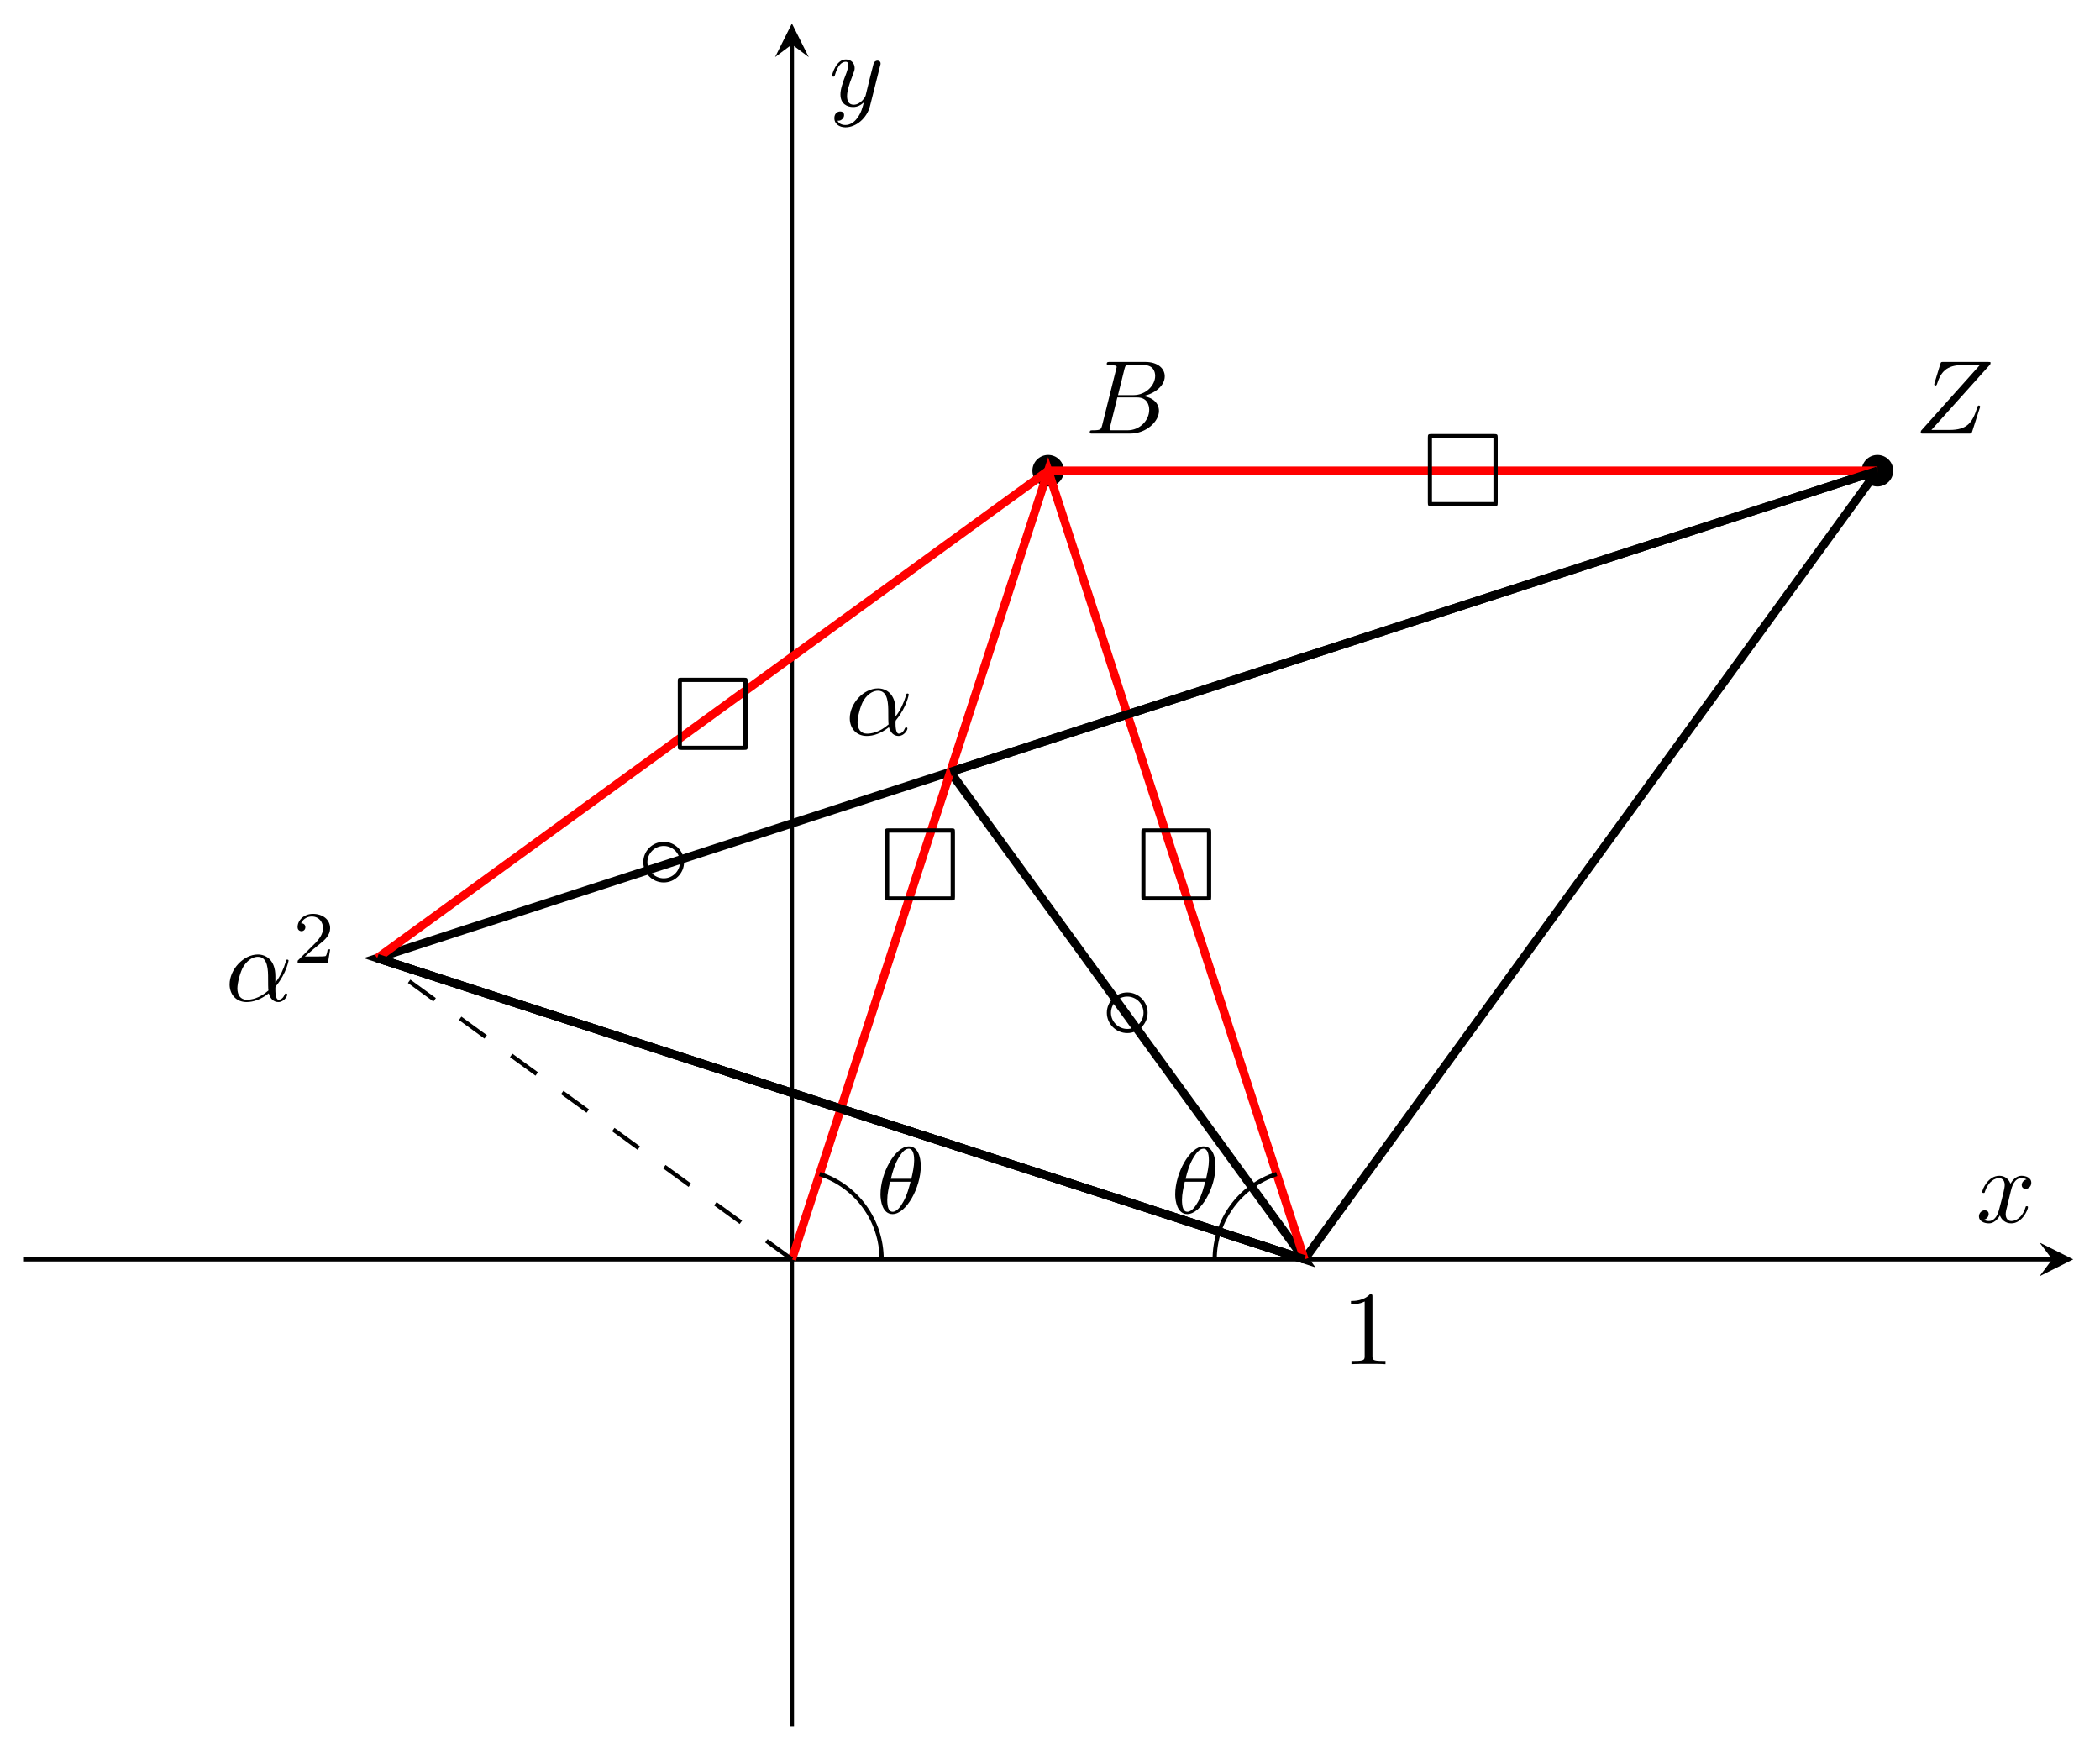
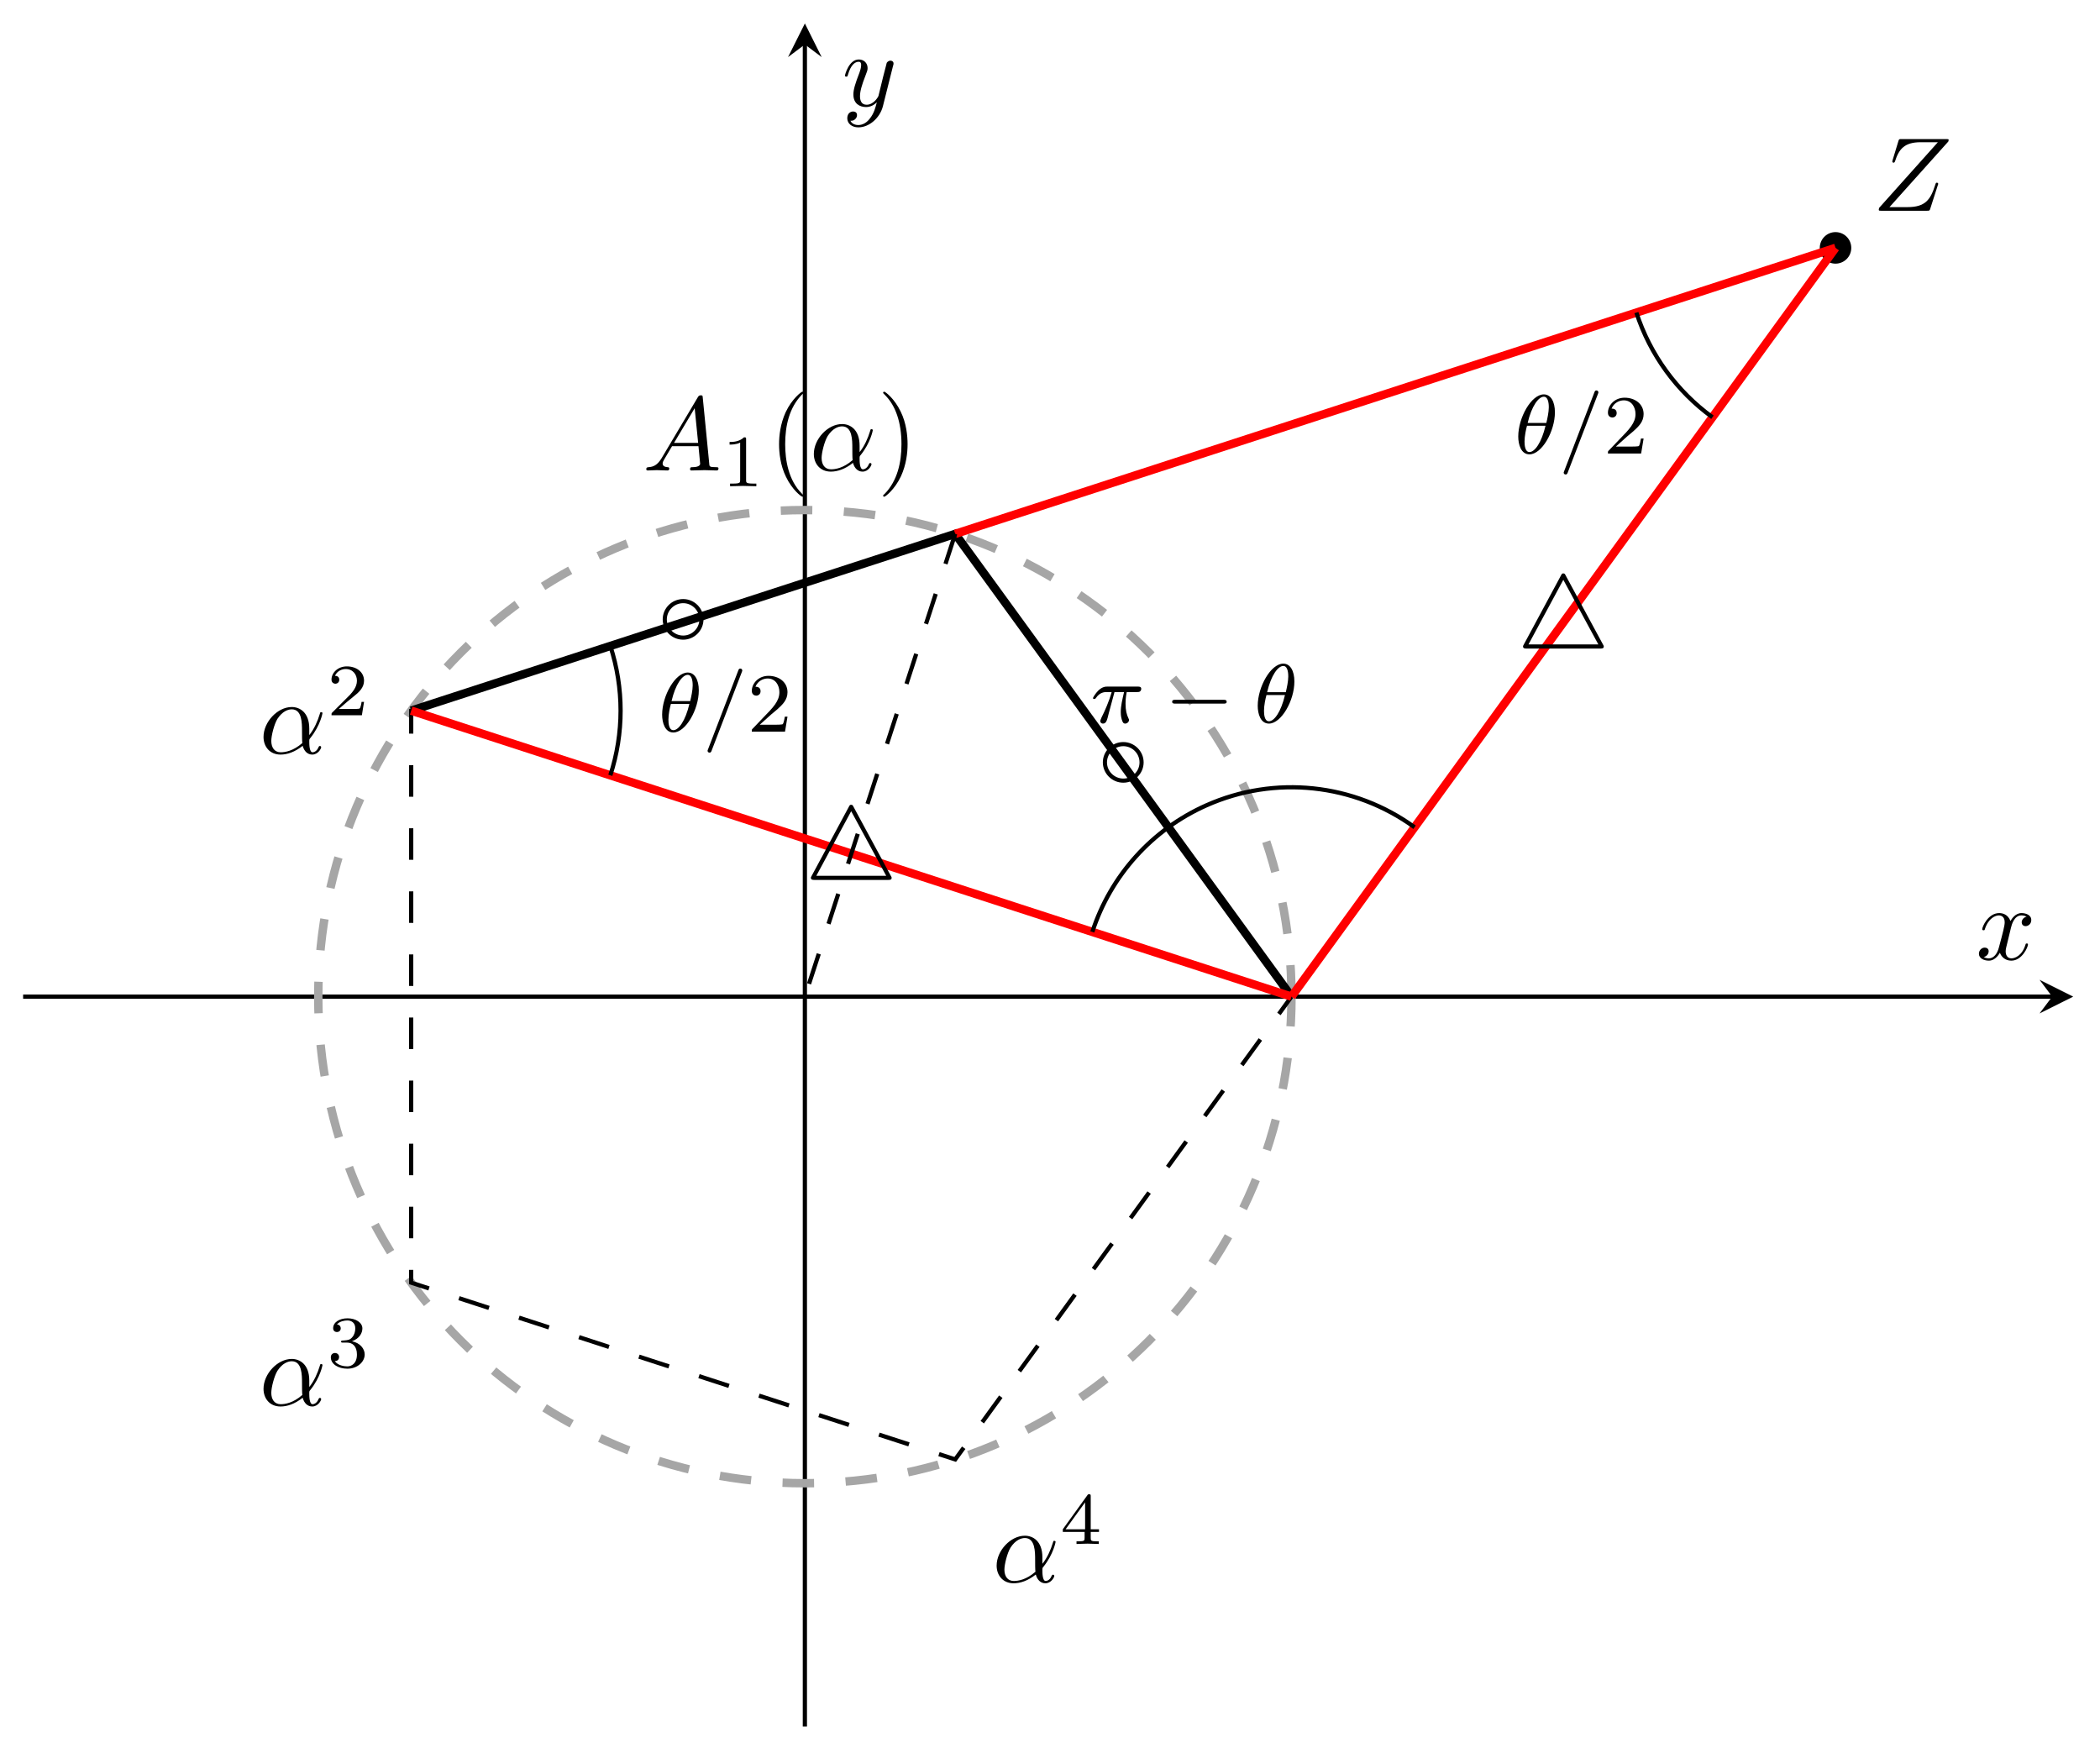
- <svg xmlns="http://www.w3.org/2000/svg" xmlns:xlink="http://www.w3.org/1999/xlink" width="198.65pt" height="165.772pt" viewBox="0 0 198.65 165.772">
+ <svg xmlns="http://www.w3.org/2000/svg" xmlns:xlink="http://www.w3.org/1999/xlink" width="198.649pt" height="165.774pt" viewBox="0 0 198.649 165.774">
  <defs>
    <g>
      <g id="glyph-0-0">
-         <path d="M 2.922 -6.359 C 2.922 -6.594 2.922 -6.625 2.688 -6.625 C 2.078 -5.984 1.203 -5.984 0.891 -5.984 L 0.891 -5.672 C 1.078 -5.672 1.672 -5.672 2.188 -5.938 L 2.188 -0.781 C 2.188 -0.422 2.156 -0.312 1.266 -0.312 L 0.938 -0.312 L 0.938 0 C 1.297 -0.031 2.156 -0.031 2.547 -0.031 C 2.953 -0.031 3.812 -0.031 4.156 0 L 4.156 -0.312 L 3.844 -0.312 C 2.953 -0.312 2.922 -0.422 2.922 -0.781 Z M 2.922 -6.359 " />
+         <path d="M 1.781 -1.141 C 1.375 -0.484 1 -0.344 0.562 -0.312 C 0.438 -0.297 0.344 -0.297 0.344 -0.109 C 0.344 -0.047 0.391 0 0.484 0 C 0.75 0 1.047 -0.031 1.328 -0.031 C 1.656 -0.031 2 0 2.328 0 C 2.391 0 2.516 0 2.516 -0.188 C 2.516 -0.297 2.422 -0.312 2.359 -0.312 C 2.125 -0.328 1.891 -0.406 1.891 -0.656 C 1.891 -0.781 1.953 -0.891 2.031 -1.031 L 2.781 -2.297 L 5.281 -2.297 C 5.297 -2.094 5.438 -0.734 5.438 -0.641 C 5.438 -0.344 4.922 -0.312 4.719 -0.312 C 4.578 -0.312 4.484 -0.312 4.484 -0.109 C 4.484 0 4.594 0 4.625 0 C 5.031 0 5.453 -0.031 5.859 -0.031 C 6.109 -0.031 6.734 0 6.984 0 C 7.047 0 7.172 0 7.172 -0.203 C 7.172 -0.312 7.062 -0.312 6.938 -0.312 C 6.312 -0.312 6.312 -0.375 6.297 -0.672 L 5.688 -6.875 C 5.672 -7.078 5.672 -7.109 5.5 -7.109 C 5.344 -7.109 5.297 -7.047 5.234 -6.953 Z M 2.969 -2.609 L 4.922 -5.891 L 5.25 -2.609 Z M 2.969 -2.609 " />
+       </g>
+       <g id="glyph-0-1">
+         <path d="M 4.734 -2.344 C 4.734 -3.906 3.812 -4.391 3.078 -4.391 C 1.719 -4.391 0.406 -2.969 0.406 -1.562 C 0.406 -0.641 1 0.109 2.016 0.109 C 2.641 0.109 3.359 -0.125 4.109 -0.719 C 4.25 -0.203 4.578 0.109 5.016 0.109 C 5.547 0.109 5.859 -0.438 5.859 -0.594 C 5.859 -0.672 5.797 -0.703 5.734 -0.703 C 5.672 -0.703 5.641 -0.672 5.609 -0.594 C 5.422 -0.109 5.062 -0.109 5.047 -0.109 C 4.734 -0.109 4.734 -0.891 4.734 -1.125 C 4.734 -1.328 4.734 -1.344 4.844 -1.469 C 5.781 -2.641 5.984 -3.797 5.984 -3.812 C 5.984 -3.828 5.969 -3.906 5.859 -3.906 C 5.766 -3.906 5.766 -3.875 5.719 -3.703 C 5.531 -3.078 5.203 -2.312 4.734 -1.734 Z M 4.078 -0.984 C 3.203 -0.219 2.438 -0.109 2.031 -0.109 C 1.438 -0.109 1.141 -0.562 1.141 -1.188 C 1.141 -1.672 1.406 -2.75 1.719 -3.266 C 2.188 -3.984 2.719 -4.172 3.078 -4.172 C 4.047 -4.172 4.047 -2.875 4.047 -2.094 C 4.047 -1.734 4.047 -1.156 4.078 -0.984 Z M 4.078 -0.984 " />
+       </g>
+       <g id="glyph-0-2">
+         <path d="M 7.156 -6.547 C 7.172 -6.594 7.188 -6.641 7.188 -6.703 C 7.188 -6.781 7.141 -6.781 6.938 -6.781 L 2.75 -6.781 C 2.5 -6.781 2.5 -6.781 2.438 -6.594 L 1.891 -4.797 C 1.875 -4.75 1.859 -4.688 1.859 -4.656 C 1.859 -4.656 1.859 -4.547 1.984 -4.547 C 2.062 -4.547 2.094 -4.625 2.109 -4.656 C 2.484 -5.828 3 -6.484 4.547 -6.484 L 6.172 -6.484 L 0.609 -0.266 C 0.609 -0.266 0.578 -0.125 0.578 -0.094 C 0.578 0 0.641 0 0.828 0 L 5.141 0 C 5.391 0 5.391 -0.016 5.453 -0.203 L 6.156 -2.391 C 6.172 -2.438 6.203 -2.5 6.203 -2.547 C 6.203 -2.594 6.156 -2.656 6.078 -2.656 C 5.984 -2.656 5.969 -2.609 5.906 -2.406 C 5.469 -1.047 4.984 -0.344 3.297 -0.344 L 1.594 -0.344 Z M 7.156 -6.547 " />
+       </g>
+       <g id="glyph-0-3">
+         <path d="M 3.312 -3 C 3.375 -3.266 3.609 -4.172 4.297 -4.172 C 4.359 -4.172 4.594 -4.172 4.797 -4.047 C 4.516 -4 4.328 -3.75 4.328 -3.516 C 4.328 -3.344 4.438 -3.156 4.703 -3.156 C 4.922 -3.156 5.234 -3.344 5.234 -3.734 C 5.234 -4.25 4.656 -4.391 4.312 -4.391 C 3.734 -4.391 3.391 -3.859 3.266 -3.641 C 3.016 -4.297 2.484 -4.391 2.203 -4.391 C 1.156 -4.391 0.594 -3.109 0.594 -2.859 C 0.594 -2.766 0.703 -2.766 0.719 -2.766 C 0.797 -2.766 0.828 -2.781 0.844 -2.875 C 1.188 -3.922 1.844 -4.172 2.172 -4.172 C 2.359 -4.172 2.719 -4.078 2.719 -3.516 C 2.719 -3.203 2.547 -2.531 2.172 -1.141 C 2.016 -0.531 1.672 -0.109 1.234 -0.109 C 1.172 -0.109 0.938 -0.109 0.734 -0.234 C 0.984 -0.281 1.203 -0.5 1.203 -0.781 C 1.203 -1.047 0.984 -1.125 0.828 -1.125 C 0.531 -1.125 0.281 -0.859 0.281 -0.547 C 0.281 -0.094 0.781 0.109 1.219 0.109 C 1.875 0.109 2.234 -0.594 2.266 -0.641 C 2.391 -0.281 2.75 0.109 3.344 0.109 C 4.359 0.109 4.922 -1.172 4.922 -1.422 C 4.922 -1.516 4.844 -1.516 4.812 -1.516 C 4.719 -1.516 4.703 -1.484 4.688 -1.406 C 4.359 -0.344 3.672 -0.109 3.359 -0.109 C 2.969 -0.109 2.812 -0.422 2.812 -0.766 C 2.812 -0.984 2.875 -1.203 2.984 -1.641 Z M 3.312 -3 " />
+       </g>
+       <g id="glyph-0-4">
+         <path d="M 4.828 -3.781 C 4.875 -3.922 4.875 -3.938 4.875 -4.016 C 4.875 -4.188 4.734 -4.281 4.578 -4.281 C 4.484 -4.281 4.328 -4.219 4.234 -4.078 C 4.219 -4.031 4.141 -3.719 4.094 -3.531 C 4.031 -3.281 3.953 -3.016 3.891 -2.75 L 3.453 -0.953 C 3.406 -0.812 2.984 -0.109 2.328 -0.109 C 1.812 -0.109 1.703 -0.547 1.703 -0.922 C 1.703 -1.375 1.875 -1.984 2.219 -2.859 C 2.375 -3.266 2.422 -3.375 2.422 -3.578 C 2.422 -4.031 2.094 -4.391 1.594 -4.391 C 0.656 -4.391 0.281 -2.953 0.281 -2.859 C 0.281 -2.766 0.391 -2.766 0.406 -2.766 C 0.5 -2.766 0.516 -2.781 0.562 -2.938 C 0.828 -3.875 1.234 -4.172 1.562 -4.172 C 1.656 -4.172 1.812 -4.172 1.812 -3.859 C 1.812 -3.609 1.719 -3.344 1.656 -3.156 C 1.25 -2.109 1.078 -1.547 1.078 -1.078 C 1.078 -0.188 1.703 0.109 2.281 0.109 C 2.672 0.109 3.016 -0.062 3.297 -0.344 C 3.156 0.172 3.047 0.672 2.641 1.188 C 2.391 1.531 2 1.812 1.547 1.812 C 1.406 1.812 0.969 1.781 0.797 1.406 C 0.953 1.406 1.078 1.406 1.219 1.281 C 1.328 1.188 1.422 1.062 1.422 0.875 C 1.422 0.562 1.156 0.531 1.047 0.531 C 0.828 0.531 0.5 0.688 0.5 1.172 C 0.5 1.672 0.938 2.031 1.547 2.031 C 2.578 2.031 3.594 1.141 3.875 0.016 Z M 4.828 -3.781 " />
      </g>
      <g id="glyph-1-0">
-         <path d="M 4.734 -2.344 C 4.734 -3.906 3.812 -4.391 3.078 -4.391 C 1.719 -4.391 0.406 -2.969 0.406 -1.562 C 0.406 -0.641 1 0.109 2.016 0.109 C 2.641 0.109 3.359 -0.125 4.109 -0.719 C 4.25 -0.203 4.578 0.109 5.016 0.109 C 5.547 0.109 5.859 -0.438 5.859 -0.594 C 5.859 -0.672 5.797 -0.703 5.734 -0.703 C 5.672 -0.703 5.641 -0.672 5.609 -0.594 C 5.422 -0.109 5.062 -0.109 5.047 -0.109 C 4.734 -0.109 4.734 -0.891 4.734 -1.125 C 4.734 -1.328 4.734 -1.344 4.844 -1.469 C 5.781 -2.641 5.984 -3.797 5.984 -3.812 C 5.984 -3.828 5.969 -3.906 5.859 -3.906 C 5.766 -3.906 5.766 -3.875 5.719 -3.703 C 5.531 -3.078 5.203 -2.312 4.734 -1.734 Z M 4.078 -0.984 C 3.203 -0.219 2.438 -0.109 2.031 -0.109 C 1.438 -0.109 1.141 -0.562 1.141 -1.188 C 1.141 -1.672 1.406 -2.75 1.719 -3.266 C 2.188 -3.984 2.719 -4.172 3.078 -4.172 C 4.047 -4.172 4.047 -2.875 4.047 -2.094 C 4.047 -1.734 4.047 -1.156 4.078 -0.984 Z M 4.078 -0.984 " />
+         <path d="M 2.328 -4.438 C 2.328 -4.625 2.328 -4.625 2.125 -4.625 C 1.672 -4.188 1.047 -4.188 0.766 -4.188 L 0.766 -3.938 C 0.922 -3.938 1.391 -3.938 1.766 -4.125 L 1.766 -0.578 C 1.766 -0.344 1.766 -0.25 1.078 -0.25 L 0.812 -0.25 L 0.812 0 C 0.938 0 1.797 -0.031 2.047 -0.031 C 2.266 -0.031 3.141 0 3.297 0 L 3.297 -0.25 L 3.031 -0.25 C 2.328 -0.25 2.328 -0.344 2.328 -0.578 Z M 2.328 -4.438 " />
      </g>
      <g id="glyph-1-1">
-         <path d="M 7.156 -6.547 C 7.172 -6.594 7.188 -6.641 7.188 -6.703 C 7.188 -6.781 7.141 -6.781 6.938 -6.781 L 2.75 -6.781 C 2.5 -6.781 2.5 -6.781 2.438 -6.594 L 1.891 -4.797 C 1.875 -4.75 1.859 -4.688 1.859 -4.656 C 1.859 -4.656 1.859 -4.547 1.984 -4.547 C 2.062 -4.547 2.094 -4.625 2.109 -4.656 C 2.484 -5.828 3 -6.484 4.547 -6.484 L 6.172 -6.484 L 0.609 -0.266 C 0.609 -0.266 0.578 -0.125 0.578 -0.094 C 0.578 0 0.641 0 0.828 0 L 5.141 0 C 5.391 0 5.391 -0.016 5.453 -0.203 L 6.156 -2.391 C 6.172 -2.438 6.203 -2.5 6.203 -2.547 C 6.203 -2.594 6.156 -2.656 6.078 -2.656 C 5.984 -2.656 5.969 -2.609 5.906 -2.406 C 5.469 -1.047 4.984 -0.344 3.297 -0.344 L 1.594 -0.344 Z M 7.156 -6.547 " />
+         <path d="M 3.516 -1.266 L 3.281 -1.266 C 3.266 -1.109 3.188 -0.703 3.094 -0.641 C 3.047 -0.594 2.516 -0.594 2.406 -0.594 L 1.125 -0.594 C 1.859 -1.234 2.109 -1.438 2.516 -1.766 C 3.031 -2.172 3.516 -2.609 3.516 -3.266 C 3.516 -4.109 2.781 -4.625 1.891 -4.625 C 1.031 -4.625 0.438 -4.016 0.438 -3.375 C 0.438 -3.031 0.734 -2.984 0.812 -2.984 C 0.969 -2.984 1.172 -3.109 1.172 -3.359 C 1.172 -3.484 1.125 -3.734 0.766 -3.734 C 0.984 -4.219 1.453 -4.375 1.781 -4.375 C 2.484 -4.375 2.844 -3.828 2.844 -3.266 C 2.844 -2.656 2.406 -2.188 2.188 -1.938 L 0.516 -0.266 C 0.438 -0.203 0.438 -0.188 0.438 0 L 3.312 0 Z M 3.516 -1.266 " />
      </g>
      <g id="glyph-1-2">
-         <path d="M 1.594 -0.781 C 1.484 -0.391 1.469 -0.312 0.688 -0.312 C 0.516 -0.312 0.422 -0.312 0.422 -0.109 C 0.422 0 0.5 0 0.688 0 L 4.234 0 C 5.797 0 6.969 -1.172 6.969 -2.141 C 6.969 -2.859 6.406 -3.438 5.438 -3.547 C 6.469 -3.734 7.516 -4.469 7.516 -5.422 C 7.516 -6.156 6.859 -6.781 5.672 -6.781 L 2.328 -6.781 C 2.141 -6.781 2.031 -6.781 2.031 -6.594 C 2.031 -6.484 2.125 -6.484 2.312 -6.484 C 2.328 -6.484 2.531 -6.484 2.688 -6.453 C 2.875 -6.438 2.969 -6.422 2.969 -6.297 C 2.969 -6.266 2.953 -6.234 2.922 -6.109 Z M 3.094 -3.641 L 3.703 -6.109 C 3.797 -6.453 3.812 -6.484 4.25 -6.484 L 5.531 -6.484 C 6.406 -6.484 6.609 -5.891 6.609 -5.453 C 6.609 -4.578 5.75 -3.641 4.547 -3.641 Z M 2.641 -0.312 C 2.5 -0.312 2.484 -0.312 2.422 -0.312 C 2.328 -0.328 2.297 -0.344 2.297 -0.422 C 2.297 -0.453 2.297 -0.469 2.344 -0.641 L 3.031 -3.422 L 4.906 -3.422 C 5.859 -3.422 6.047 -2.688 6.047 -2.25 C 6.047 -1.266 5.172 -0.312 4 -0.312 Z M 2.641 -0.312 " />
+         <path d="M 1.906 -2.328 C 2.453 -2.328 2.844 -1.953 2.844 -1.203 C 2.844 -0.344 2.328 -0.078 1.938 -0.078 C 1.656 -0.078 1.031 -0.156 0.75 -0.578 C 1.078 -0.578 1.156 -0.812 1.156 -0.969 C 1.156 -1.188 0.984 -1.344 0.766 -1.344 C 0.578 -1.344 0.375 -1.219 0.375 -0.938 C 0.375 -0.281 1.094 0.141 1.938 0.141 C 2.906 0.141 3.578 -0.516 3.578 -1.203 C 3.578 -1.75 3.141 -2.297 2.375 -2.453 C 3.094 -2.719 3.359 -3.234 3.359 -3.672 C 3.359 -4.219 2.734 -4.625 1.953 -4.625 C 1.188 -4.625 0.594 -4.25 0.594 -3.688 C 0.594 -3.453 0.75 -3.328 0.953 -3.328 C 1.172 -3.328 1.312 -3.484 1.312 -3.672 C 1.312 -3.875 1.172 -4.031 0.953 -4.047 C 1.203 -4.344 1.672 -4.422 1.938 -4.422 C 2.25 -4.422 2.688 -4.266 2.688 -3.672 C 2.688 -3.375 2.594 -3.047 2.406 -2.844 C 2.188 -2.578 1.984 -2.562 1.641 -2.531 C 1.469 -2.516 1.453 -2.516 1.422 -2.516 C 1.406 -2.516 1.344 -2.5 1.344 -2.422 C 1.344 -2.328 1.406 -2.328 1.531 -2.328 Z M 1.906 -2.328 " />
      </g>
      <g id="glyph-1-3">
-         <path d="M 3.312 -3 C 3.375 -3.266 3.609 -4.172 4.297 -4.172 C 4.359 -4.172 4.594 -4.172 4.797 -4.047 C 4.516 -4 4.328 -3.75 4.328 -3.516 C 4.328 -3.344 4.438 -3.156 4.703 -3.156 C 4.922 -3.156 5.234 -3.344 5.234 -3.734 C 5.234 -4.25 4.656 -4.391 4.312 -4.391 C 3.734 -4.391 3.391 -3.859 3.266 -3.641 C 3.016 -4.297 2.484 -4.391 2.203 -4.391 C 1.156 -4.391 0.594 -3.109 0.594 -2.859 C 0.594 -2.766 0.703 -2.766 0.719 -2.766 C 0.797 -2.766 0.828 -2.781 0.844 -2.875 C 1.188 -3.922 1.844 -4.172 2.172 -4.172 C 2.359 -4.172 2.719 -4.078 2.719 -3.516 C 2.719 -3.203 2.547 -2.531 2.172 -1.141 C 2.016 -0.531 1.672 -0.109 1.234 -0.109 C 1.172 -0.109 0.938 -0.109 0.734 -0.234 C 0.984 -0.281 1.203 -0.5 1.203 -0.781 C 1.203 -1.047 0.984 -1.125 0.828 -1.125 C 0.531 -1.125 0.281 -0.859 0.281 -0.547 C 0.281 -0.094 0.781 0.109 1.219 0.109 C 1.875 0.109 2.234 -0.594 2.266 -0.641 C 2.391 -0.281 2.75 0.109 3.344 0.109 C 4.359 0.109 4.922 -1.172 4.922 -1.422 C 4.922 -1.516 4.844 -1.516 4.812 -1.516 C 4.719 -1.516 4.703 -1.484 4.688 -1.406 C 4.359 -0.344 3.672 -0.109 3.359 -0.109 C 2.969 -0.109 2.812 -0.422 2.812 -0.766 C 2.812 -0.984 2.875 -1.203 2.984 -1.641 Z M 3.312 -3 " />
-       </g>
-       <g id="glyph-1-4">
-         <path d="M 4.828 -3.781 C 4.875 -3.922 4.875 -3.938 4.875 -4.016 C 4.875 -4.188 4.734 -4.281 4.578 -4.281 C 4.484 -4.281 4.328 -4.219 4.234 -4.078 C 4.219 -4.031 4.141 -3.719 4.094 -3.531 C 4.031 -3.281 3.953 -3.016 3.891 -2.75 L 3.453 -0.953 C 3.406 -0.812 2.984 -0.109 2.328 -0.109 C 1.812 -0.109 1.703 -0.547 1.703 -0.922 C 1.703 -1.375 1.875 -1.984 2.219 -2.859 C 2.375 -3.266 2.422 -3.375 2.422 -3.578 C 2.422 -4.031 2.094 -4.391 1.594 -4.391 C 0.656 -4.391 0.281 -2.953 0.281 -2.859 C 0.281 -2.766 0.391 -2.766 0.406 -2.766 C 0.5 -2.766 0.516 -2.781 0.562 -2.938 C 0.828 -3.875 1.234 -4.172 1.562 -4.172 C 1.656 -4.172 1.812 -4.172 1.812 -3.859 C 1.812 -3.609 1.719 -3.344 1.656 -3.156 C 1.25 -2.109 1.078 -1.547 1.078 -1.078 C 1.078 -0.188 1.703 0.109 2.281 0.109 C 2.672 0.109 3.016 -0.062 3.297 -0.344 C 3.156 0.172 3.047 0.672 2.641 1.188 C 2.391 1.531 2 1.812 1.547 1.812 C 1.406 1.812 0.969 1.781 0.797 1.406 C 0.953 1.406 1.078 1.406 1.219 1.281 C 1.328 1.188 1.422 1.062 1.422 0.875 C 1.422 0.562 1.156 0.531 1.047 0.531 C 0.828 0.531 0.5 0.688 0.5 1.172 C 0.5 1.672 0.938 2.031 1.547 2.031 C 2.578 2.031 3.594 1.141 3.875 0.016 Z M 4.828 -3.781 " />
+         <path d="M 3.688 -1.141 L 3.688 -1.391 L 2.906 -1.391 L 2.906 -4.5 C 2.906 -4.641 2.906 -4.703 2.766 -4.703 C 2.672 -4.703 2.641 -4.703 2.578 -4.594 L 0.266 -1.391 L 0.266 -1.141 L 2.328 -1.141 L 2.328 -0.578 C 2.328 -0.328 2.328 -0.25 1.75 -0.25 L 1.562 -0.25 L 1.562 0 C 1.922 -0.016 2.359 -0.031 2.609 -0.031 C 2.875 -0.031 3.312 -0.016 3.672 0 L 3.672 -0.25 L 3.484 -0.25 C 2.906 -0.25 2.906 -0.328 2.906 -0.578 L 2.906 -1.141 Z M 2.375 -3.938 L 2.375 -1.391 L 0.531 -1.391 Z M 2.375 -3.938 " />
      </g>
      <g id="glyph-2-0">
-         <path d="M 3.516 -1.266 L 3.281 -1.266 C 3.266 -1.109 3.188 -0.703 3.094 -0.641 C 3.047 -0.594 2.516 -0.594 2.406 -0.594 L 1.125 -0.594 C 1.859 -1.234 2.109 -1.438 2.516 -1.766 C 3.031 -2.172 3.516 -2.609 3.516 -3.266 C 3.516 -4.109 2.781 -4.625 1.891 -4.625 C 1.031 -4.625 0.438 -4.016 0.438 -3.375 C 0.438 -3.031 0.734 -2.984 0.812 -2.984 C 0.969 -2.984 1.172 -3.109 1.172 -3.359 C 1.172 -3.484 1.125 -3.734 0.766 -3.734 C 0.984 -4.219 1.453 -4.375 1.781 -4.375 C 2.484 -4.375 2.844 -3.828 2.844 -3.266 C 2.844 -2.656 2.406 -2.188 2.188 -1.938 L 0.516 -0.266 C 0.438 -0.203 0.438 -0.188 0.438 0 L 3.312 0 Z M 3.516 -1.266 " />
+         <path d="M 3.297 2.391 C 3.297 2.359 3.297 2.328 3.125 2.172 C 1.875 0.922 1.562 -0.969 1.562 -2.484 C 1.562 -4.219 1.938 -5.938 3.156 -7.188 C 3.297 -7.297 3.297 -7.328 3.297 -7.359 C 3.297 -7.422 3.25 -7.453 3.188 -7.453 C 3.094 -7.453 2.203 -6.781 1.609 -5.516 C 1.109 -4.422 0.984 -3.312 0.984 -2.484 C 0.984 -1.703 1.094 -0.5 1.641 0.609 C 2.234 1.844 3.094 2.484 3.188 2.484 C 3.25 2.484 3.297 2.453 3.297 2.391 Z M 3.297 2.391 " />
+       </g>
+       <g id="glyph-2-1">
+         <path d="M 2.875 -2.484 C 2.875 -3.266 2.766 -4.469 2.219 -5.578 C 1.625 -6.812 0.766 -7.453 0.672 -7.453 C 0.609 -7.453 0.562 -7.406 0.562 -7.359 C 0.562 -7.328 0.562 -7.297 0.75 -7.125 C 1.734 -6.141 2.297 -4.562 2.297 -2.484 C 2.297 -0.781 1.922 0.969 0.703 2.219 C 0.562 2.328 0.562 2.359 0.562 2.391 C 0.562 2.438 0.609 2.484 0.672 2.484 C 0.766 2.484 1.656 1.812 2.25 0.547 C 2.75 -0.547 2.875 -1.656 2.875 -2.484 Z M 2.875 -2.484 " />
      </g>
      <g id="glyph-3-0">
-         <path d="M 7.172 -6.484 C 7.172 -6.781 7.141 -6.828 6.812 -6.828 L 0.906 -6.828 C 0.594 -6.828 0.562 -6.797 0.562 -6.484 L 0.562 -0.359 C 0.562 -0.047 0.594 0 0.922 0 L 6.812 0 C 7.141 0 7.172 -0.031 7.172 -0.344 Z M 0.953 -6.422 L 6.766 -6.422 L 6.766 -0.391 L 0.953 -0.391 Z M 0.953 -6.422 " />
+         <path d="M 4.406 -2.484 C 4.406 -3.547 3.531 -4.406 2.484 -4.406 C 1.406 -4.406 0.547 -3.531 0.547 -2.484 C 0.547 -1.438 1.406 -0.562 2.484 -0.562 C 3.531 -0.562 4.406 -1.422 4.406 -2.484 Z M 2.484 -0.953 C 1.625 -0.953 0.938 -1.656 0.938 -2.484 C 0.938 -3.312 1.625 -4.016 2.484 -4.016 C 3.312 -4.016 4.016 -3.344 4.016 -2.484 C 4.016 -1.625 3.312 -0.953 2.484 -0.953 Z M 2.484 -0.953 " />
+       </g>
+       <g id="glyph-3-1">
+         <path d="M 4.625 -6.922 C 4.562 -7.047 4.531 -7.109 4.406 -7.109 C 4.297 -7.109 4.266 -7.078 4.188 -6.922 L 0.672 -0.391 C 0.594 -0.266 0.594 -0.234 0.594 -0.203 C 0.594 0 0.797 0 0.938 0 L 7.891 0 C 8.062 0 8.234 0 8.234 -0.203 C 8.234 -0.25 8.219 -0.281 8.172 -0.359 Z M 4.406 -6.5 L 7.719 -0.391 L 1.109 -0.391 Z M 4.406 -6.5 " />
      </g>
      <g id="glyph-4-0">
-         <path d="M 4.406 -2.484 C 4.406 -3.547 3.531 -4.406 2.484 -4.406 C 1.406 -4.406 0.547 -3.531 0.547 -2.484 C 0.547 -1.438 1.406 -0.562 2.484 -0.562 C 3.531 -0.562 4.406 -1.422 4.406 -2.484 Z M 2.484 -0.953 C 1.625 -0.953 0.938 -1.656 0.938 -2.484 C 0.938 -3.312 1.625 -4.016 2.484 -4.016 C 3.312 -4.016 4.016 -3.344 4.016 -2.484 C 4.016 -1.625 3.312 -0.953 2.484 -0.953 Z M 2.484 -0.953 " />
+         <path d="M 3.812 -3.906 C 3.812 -4.906 3.422 -5.594 2.766 -5.594 C 1.578 -5.594 0.344 -3.391 0.344 -1.609 C 0.344 -0.844 0.609 0.078 1.406 0.078 C 2.562 0.078 3.812 -2.078 3.812 -3.906 Z M 1.234 -2.891 C 1.609 -4.5 2.266 -5.375 2.766 -5.375 C 3.234 -5.375 3.234 -4.531 3.234 -4.375 C 3.234 -3.922 3.094 -3.281 3 -2.891 Z M 2.922 -2.625 C 2.547 -1.031 1.906 -0.141 1.406 -0.141 C 0.984 -0.141 0.938 -0.781 0.938 -1.141 C 0.938 -1.641 1.078 -2.297 1.172 -2.625 Z M 2.922 -2.625 " />
+       </g>
+       <g id="glyph-4-1">
+         <path d="M 3.703 -5.625 C 3.75 -5.734 3.75 -5.766 3.75 -5.781 C 3.75 -5.891 3.672 -5.969 3.562 -5.969 C 3.438 -5.969 3.406 -5.875 3.375 -5.797 L 0.516 1.656 C 0.469 1.766 0.469 1.781 0.469 1.812 C 0.469 1.906 0.547 1.984 0.656 1.984 C 0.781 1.984 0.812 1.891 0.844 1.812 Z M 3.703 -5.625 " />
+       </g>
+       <g id="glyph-4-2">
+         <path d="M 2.266 -2.906 L 3.172 -2.906 C 3 -2.172 2.859 -1.594 2.859 -1 C 2.859 -0.953 2.859 -0.609 2.953 -0.312 C 3.047 0.016 3.141 0.078 3.281 0.078 C 3.453 0.078 3.641 -0.078 3.641 -0.266 C 3.641 -0.312 3.625 -0.328 3.594 -0.406 C 3.422 -0.766 3.312 -1.156 3.312 -1.812 C 3.312 -1.984 3.312 -2.328 3.422 -2.906 L 4.391 -2.906 C 4.516 -2.906 4.609 -2.906 4.688 -2.969 C 4.781 -3.047 4.797 -3.156 4.797 -3.203 C 4.797 -3.422 4.609 -3.422 4.469 -3.422 L 1.594 -3.422 C 1.438 -3.422 1.125 -3.422 0.734 -3.047 C 0.453 -2.766 0.234 -2.391 0.234 -2.344 C 0.234 -2.266 0.281 -2.25 0.344 -2.25 C 0.422 -2.25 0.453 -2.266 0.5 -2.328 C 0.875 -2.906 1.359 -2.906 1.531 -2.906 L 2 -2.906 C 1.766 -2.062 1.344 -1.094 1.047 -0.516 C 1 -0.391 0.922 -0.234 0.922 -0.172 C 0.922 0 1.047 0.078 1.172 0.078 C 1.484 0.078 1.562 -0.219 1.719 -0.875 Z M 2.266 -2.906 " />
      </g>
      <g id="glyph-5-0">
-         <path d="M 4.172 -4.438 C 4.172 -5.359 3.875 -6.312 3.047 -6.312 C 1.734 -6.312 0.359 -3.766 0.359 -1.766 C 0.359 -1.125 0.562 0.094 1.5 0.094 C 2.797 0.094 4.172 -2.422 4.172 -4.438 Z M 1.344 -3.25 C 1.516 -3.953 1.703 -4.609 2.078 -5.234 C 2.297 -5.594 2.625 -6.094 3.031 -6.094 C 3.516 -6.094 3.547 -5.312 3.547 -4.984 C 3.547 -4.438 3.406 -3.812 3.281 -3.25 Z M 3.203 -2.969 C 3.047 -2.406 2.891 -1.734 2.531 -1.094 C 2.297 -0.672 1.938 -0.125 1.5 -0.125 C 1.125 -0.125 1 -0.594 1 -1.25 C 1 -1.812 1.141 -2.406 1.266 -2.969 Z M 3.203 -2.969 " />
+         <path d="M 2.25 -1.625 C 2.375 -1.734 2.703 -2 2.828 -2.109 C 3.328 -2.562 3.797 -3 3.797 -3.734 C 3.797 -4.672 3 -5.281 2 -5.281 C 1.047 -5.281 0.422 -4.562 0.422 -3.859 C 0.422 -3.469 0.734 -3.406 0.844 -3.406 C 1.016 -3.406 1.25 -3.531 1.25 -3.828 C 1.25 -4.25 0.859 -4.25 0.766 -4.25 C 1 -4.828 1.531 -5.031 1.922 -5.031 C 2.656 -5.031 3.031 -4.391 3.031 -3.734 C 3.031 -2.906 2.453 -2.297 1.516 -1.344 L 0.516 -0.297 C 0.422 -0.219 0.422 -0.203 0.422 0 L 3.562 0 L 3.797 -1.422 L 3.547 -1.422 C 3.516 -1.266 3.453 -0.859 3.359 -0.719 C 3.312 -0.656 2.719 -0.656 2.578 -0.656 L 1.172 -0.656 Z M 2.25 -1.625 " />
+       </g>
+       <g id="glyph-6-0">
+         <path d="M 5.562 -1.812 C 5.688 -1.812 5.859 -1.812 5.859 -1.984 C 5.859 -2.172 5.688 -2.172 5.562 -2.172 L 1 -2.172 C 0.875 -2.172 0.703 -2.172 0.703 -1.984 C 0.703 -1.812 0.875 -1.812 1 -1.812 Z M 5.562 -1.812 " />
      </g>
    </g>
  </defs>
-   <path fill="none" stroke-width="0.399" stroke-linecap="butt" stroke-linejoin="miter" stroke="rgb(0%, 0%, 0%)" stroke-opacity="1" stroke-miterlimit="10" d="M -0.001 24.284 L 192.275 24.284 " transform="matrix(0.998241, 0, 0, -0.998241, 2.188145, 143.3744)" />
-   <path fill-rule="nonzero" fill="rgb(0%, 0%, 0%)" fill-opacity="1" d="M 196.117 119.133 L 192.934 117.543 L 194.125 119.133 L 192.934 120.727 " />
-   <path fill="none" stroke-width="0.399" stroke-linecap="butt" stroke-linejoin="miter" stroke="rgb(0%, 0%, 0%)" stroke-opacity="1" stroke-miterlimit="10" d="M 72.85 -19.985 L 72.85 139.413 " transform="matrix(0.998241, 0, 0, -0.998241, 2.188145, 143.3744)" />
-   <path fill-rule="nonzero" fill="rgb(0%, 0%, 0%)" fill-opacity="1" d="M 74.91 2.219 L 73.32 5.402 L 74.91 4.207 L 76.504 5.402 " />
-   <path fill="none" stroke-width="0.399" stroke-linecap="butt" stroke-linejoin="miter" stroke="rgb(0%, 0%, 0%)" stroke-opacity="1" stroke-dasharray="2.989 2.989" stroke-miterlimit="10" d="M 121.42 24.284 L 87.861 70.471 L 33.558 52.831 Z M 121.42 24.284 " transform="matrix(0.998241, 0, 0, -0.998241, 2.188145, 143.3744)" />
-   <path fill="none" stroke-width="0.797" stroke-linecap="butt" stroke-linejoin="miter" stroke="rgb(0%, 0%, 0%)" stroke-opacity="1" stroke-miterlimit="10" d="M 121.42 24.284 L 87.861 70.471 L 33.558 52.831 Z M 121.42 24.284 " transform="matrix(0.998241, 0, 0, -0.998241, 2.188145, 143.3744)" />
+   <path fill="none" stroke-width="0.399" stroke-linecap="butt" stroke-linejoin="miter" stroke="rgb(0%, 0%, 0%)" stroke-opacity="1" stroke-miterlimit="10" d="M -4.911 69.168 L 187.366 69.168 " transform="matrix(0.998236, 0, 0, -0.998236, 7.089473, 163.3269)" />
+   <path fill-rule="nonzero" fill="rgb(0%, 0%, 0%)" fill-opacity="1" d="M 196.113 94.281 L 192.93 92.688 L 194.125 94.281 L 192.93 95.871 " />
+   <path fill="none" stroke-width="0.399" stroke-linecap="butt" stroke-linejoin="miter" stroke="rgb(0%, 0%, 0%)" stroke-opacity="1" stroke-miterlimit="10" d="M 69.169 -0.001 L 69.169 159.401 " transform="matrix(0.998236, 0, 0, -0.998236, 7.089473, 163.3269)" />
+   <path fill-rule="nonzero" fill="rgb(0%, 0%, 0%)" fill-opacity="1" d="M 76.137 2.219 L 74.543 5.402 L 76.137 4.207 L 77.727 5.402 " />
+   <path fill="none" stroke-width="0.797" stroke-linecap="butt" stroke-linejoin="miter" stroke="rgb(64.999%, 64.999%, 64.999%)" stroke-opacity="1" stroke-dasharray="2.989 2.989" stroke-miterlimit="10" d="M 115.282 69.168 C 115.282 94.634 94.636 115.28 69.169 115.28 C 43.702 115.28 23.057 94.634 23.057 69.168 C 23.057 43.701 43.702 23.055 69.169 23.055 C 94.636 23.055 115.282 43.701 115.282 69.168 Z M 115.282 69.168 " transform="matrix(0.998236, 0, 0, -0.998236, 7.089473, 163.3269)" />
+   <path fill="none" stroke-width="0.399" stroke-linecap="butt" stroke-linejoin="miter" stroke="rgb(0%, 0%, 0%)" stroke-opacity="1" stroke-dasharray="2.989 2.989" stroke-miterlimit="10" d="M 115.282 69.168 L 83.417 113.022 L 31.865 96.27 L 31.861 42.065 L 83.417 25.313 L 115.282 69.168 " transform="matrix(0.998236, 0, 0, -0.998236, 7.089473, 163.3269)" />
+   <path fill="none" stroke-width="0.797" stroke-linecap="butt" stroke-linejoin="miter" stroke="rgb(0%, 0%, 0%)" stroke-opacity="1" stroke-miterlimit="10" d="M 115.282 69.168 L 83.417 113.022 L 31.865 96.27 " transform="matrix(0.998236, 0, 0, -0.998236, 7.089473, 163.3269)" />
  <g fill="rgb(0%, 0%, 0%)" fill-opacity="1">
-     <use xlink:href="#glyph-0-0" x="126.904" y="129.056" />
+     <use xlink:href="#glyph-0-0" x="60.791" y="44.506" />
  </g>
  <g fill="rgb(0%, 0%, 0%)" fill-opacity="1">
-     <use xlink:href="#glyph-1-0" x="79.979" y="69.513" />
+     <use xlink:href="#glyph-1-0" x="68.249" y="45.997" />
  </g>
  <g fill="rgb(0%, 0%, 0%)" fill-opacity="1">
-     <use xlink:href="#glyph-1-0" x="21.314" y="94.685" />
+     <use xlink:href="#glyph-2-0" x="72.712" y="44.506" />
  </g>
  <g fill="rgb(0%, 0%, 0%)" fill-opacity="1">
-     <use xlink:href="#glyph-2-0" x="27.713" y="91.076" />
+     <use xlink:href="#glyph-0-1" x="76.579" y="44.506" />
  </g>
  <g fill="rgb(0%, 0%, 0%)" fill-opacity="1">
-     <use xlink:href="#glyph-1-1" x="181.109" y="41.018" />
-   </g>
-   <path fill-rule="nonzero" fill="rgb(0%, 0%, 0%)" fill-opacity="1" d="M 179.09 44.531 C 179.09 43.707 178.422 43.039 177.598 43.039 C 176.773 43.039 176.105 43.707 176.105 44.531 C 176.105 45.355 176.773 46.023 177.598 46.023 C 178.422 46.023 179.09 45.355 179.09 44.531 Z M 179.09 44.531 " />
-   <path fill="none" stroke-width="0.797" stroke-linecap="butt" stroke-linejoin="miter" stroke="rgb(0%, 0%, 0%)" stroke-opacity="1" stroke-miterlimit="10" d="M 121.42 24.284 L 175.719 99.017 " transform="matrix(0.998241, 0, 0, -0.998241, 2.188145, 143.3744)" />
-   <path fill="none" stroke-width="0.797" stroke-linecap="butt" stroke-linejoin="miter" stroke="rgb(0%, 0%, 0%)" stroke-opacity="1" stroke-miterlimit="10" d="M 87.861 70.471 L 175.719 99.017 " transform="matrix(0.998241, 0, 0, -0.998241, 2.188145, 143.3744)" />
-   <path fill="none" stroke-width="0.797" stroke-linecap="butt" stroke-linejoin="miter" stroke="rgb(0%, 0%, 0%)" stroke-opacity="1" stroke-miterlimit="10" d="M 121.42 24.284 L 33.558 52.831 " transform="matrix(0.998241, 0, 0, -0.998241, 2.188145, 143.3744)" />
-   <path fill="none" stroke-width="0.399" stroke-linecap="butt" stroke-linejoin="miter" stroke="rgb(0%, 0%, 0%)" stroke-opacity="1" stroke-dasharray="2.989 2.989" stroke-miterlimit="10" d="M 87.861 70.471 L 72.85 24.284 " transform="matrix(0.998241, 0, 0, -0.998241, 2.188145, 143.3744)" />
-   <g fill="rgb(0%, 0%, 0%)" fill-opacity="1">
-     <use xlink:href="#glyph-1-2" x="102.664" y="41.018" />
-   </g>
-   <path fill-rule="nonzero" fill="rgb(0%, 0%, 0%)" fill-opacity="1" d="M 100.645 44.531 C 100.645 43.707 99.977 43.039 99.152 43.039 C 98.328 43.039 97.66 43.707 97.66 44.531 C 97.66 45.355 98.328 46.023 99.152 46.023 C 99.977 46.023 100.645 45.355 100.645 44.531 Z M 100.645 44.531 " />
-   <path fill="none" stroke-width="0.797" stroke-linecap="butt" stroke-linejoin="miter" stroke="rgb(100%, 0%, 0%)" stroke-opacity="1" stroke-miterlimit="10" d="M 121.42 24.284 L 97.135 99.017 L 72.85 24.284 " transform="matrix(0.998241, 0, 0, -0.998241, 2.188145, 143.3744)" />
-   <path fill="none" stroke-width="0.797" stroke-linecap="butt" stroke-linejoin="miter" stroke="rgb(100%, 0%, 0%)" stroke-opacity="1" stroke-miterlimit="10" d="M 175.719 99.017 L 97.135 99.017 L 33.558 52.831 " transform="matrix(0.998241, 0, 0, -0.998241, 2.188145, 143.3744)" />
-   <path fill="none" stroke-width="0.797" stroke-linecap="butt" stroke-linejoin="miter" stroke="rgb(0%, 0%, 0%)" stroke-opacity="1" stroke-miterlimit="10" d="M 87.861 70.471 L 175.719 99.017 " transform="matrix(0.998241, 0, 0, -0.998241, 2.188145, 143.3744)" />
-   <path fill="none" stroke-width="0.797" stroke-linecap="butt" stroke-linejoin="miter" stroke="rgb(0%, 0%, 0%)" stroke-opacity="1" stroke-miterlimit="10" d="M 121.42 24.284 L 33.558 52.831 " transform="matrix(0.998241, 0, 0, -0.998241, 2.188145, 143.3744)" />
-   <path fill="none" stroke-width="0.399" stroke-linecap="butt" stroke-linejoin="miter" stroke="rgb(0%, 0%, 0%)" stroke-opacity="1" stroke-dasharray="2.989 2.989" stroke-miterlimit="10" d="M 72.85 24.284 L 33.558 52.831 " transform="matrix(0.998241, 0, 0, -0.998241, 2.188145, 143.3744)" />
-   <g fill="rgb(0%, 0%, 0%)" fill-opacity="1">
-     <use xlink:href="#glyph-3-0" x="134.505" y="47.888" />
+     <use xlink:href="#glyph-2-1" x="82.977" y="44.506" />
  </g>
  <g fill="rgb(0%, 0%, 0%)" fill-opacity="1">
-     <use xlink:href="#glyph-3-0" x="107.403" y="85.189" />
+     <use xlink:href="#glyph-0-1" x="24.522" y="71.274" />
  </g>
  <g fill="rgb(0%, 0%, 0%)" fill-opacity="1">
-     <use xlink:href="#glyph-3-0" x="83.162" y="85.189" />
+     <use xlink:href="#glyph-1-1" x="30.92" y="67.665" />
  </g>
  <g fill="rgb(0%, 0%, 0%)" fill-opacity="1">
-     <use xlink:href="#glyph-3-0" x="63.552" y="70.94" />
+     <use xlink:href="#glyph-0-1" x="24.522" y="132.945" />
  </g>
  <g fill="rgb(0%, 0%, 0%)" fill-opacity="1">
-     <use xlink:href="#glyph-4-0" x="60.304" y="84.042" />
+     <use xlink:href="#glyph-1-2" x="30.92" y="129.336" />
  </g>
  <g fill="rgb(0%, 0%, 0%)" fill-opacity="1">
-     <use xlink:href="#glyph-4-0" x="104.154" y="98.29" />
-   </g>
-   <path fill="none" stroke-width="0.399" stroke-linecap="butt" stroke-linejoin="miter" stroke="rgb(0%, 0%, 0%)" stroke-opacity="1" stroke-miterlimit="10" d="M 81.353 24.284 C 81.353 27.967 78.982 31.234 75.48 32.373 " transform="matrix(0.998241, 0, 0, -0.998241, 2.188145, 143.3744)" />
-   <g fill="rgb(0%, 0%, 0%)" fill-opacity="1">
-     <use xlink:href="#glyph-5-0" x="82.93" y="114.757" />
-   </g>
-   <path fill="none" stroke-width="0.399" stroke-linecap="butt" stroke-linejoin="miter" stroke="rgb(0%, 0%, 0%)" stroke-opacity="1" stroke-miterlimit="10" d="M 118.79 32.373 C 115.288 31.234 112.913 27.967 112.913 24.284 " transform="matrix(0.998241, 0, 0, -0.998241, 2.188145, 143.3744)" />
-   <g fill="rgb(0%, 0%, 0%)" fill-opacity="1">
-     <use xlink:href="#glyph-5-0" x="110.809" y="114.757" />
+     <use xlink:href="#glyph-0-1" x="93.871" y="149.668" />
  </g>
  <g fill="rgb(0%, 0%, 0%)" fill-opacity="1">
-     <use xlink:href="#glyph-1-3" x="186.916" y="115.619" />
+     <use xlink:href="#glyph-1-3" x="100.27" y="146.058" />
  </g>
  <g fill="rgb(0%, 0%, 0%)" fill-opacity="1">
-     <use xlink:href="#glyph-1-4" x="78.424" y="10.015" />
+     <use xlink:href="#glyph-0-2" x="177.142" y="19.937" />
+   </g>
+   <path fill-rule="nonzero" fill="rgb(0%, 0%, 0%)" fill-opacity="1" d="M 175.121 23.449 C 175.121 22.625 174.453 21.957 173.629 21.957 C 172.809 21.957 172.141 22.625 172.141 23.449 C 172.141 24.273 172.809 24.941 173.629 24.941 C 174.453 24.941 175.121 24.273 175.121 23.449 Z M 175.121 23.449 " />
+   <path fill="none" stroke-width="0.797" stroke-linecap="butt" stroke-linejoin="miter" stroke="rgb(100%, 0%, 0%)" stroke-opacity="1" stroke-miterlimit="10" d="M 115.282 69.168 L 166.834 140.125 " transform="matrix(0.998236, 0, 0, -0.998236, 7.089473, 163.3269)" />
+   <path fill="none" stroke-width="0.797" stroke-linecap="butt" stroke-linejoin="miter" stroke="rgb(100%, 0%, 0%)" stroke-opacity="1" stroke-miterlimit="10" d="M 83.417 113.022 L 166.834 140.125 " transform="matrix(0.998236, 0, 0, -0.998236, 7.089473, 163.3269)" />
+   <path fill="none" stroke-width="0.797" stroke-linecap="butt" stroke-linejoin="miter" stroke="rgb(100%, 0%, 0%)" stroke-opacity="1" stroke-miterlimit="10" d="M 115.282 69.168 L 31.865 96.27 " transform="matrix(0.998236, 0, 0, -0.998236, 7.089473, 163.3269)" />
+   <path fill="none" stroke-width="0.399" stroke-linecap="butt" stroke-linejoin="miter" stroke="rgb(0%, 0%, 0%)" stroke-opacity="1" stroke-dasharray="2.989 2.989" stroke-miterlimit="10" d="M 83.417 113.022 L 69.169 69.168 " transform="matrix(0.998236, 0, 0, -0.998236, 7.089473, 163.3269)" />
+   <g fill="rgb(0%, 0%, 0%)" fill-opacity="1">
+     <use xlink:href="#glyph-3-0" x="62.141" y="61.076" />
+   </g>
+   <g fill="rgb(0%, 0%, 0%)" fill-opacity="1">
+     <use xlink:href="#glyph-3-0" x="103.776" y="74.604" />
+   </g>
+   <g fill="rgb(0%, 0%, 0%)" fill-opacity="1">
+     <use xlink:href="#glyph-3-1" x="143.476" y="61.353" />
+   </g>
+   <g fill="rgb(0%, 0%, 0%)" fill-opacity="1">
+     <use xlink:href="#glyph-3-1" x="76.111" y="83.24" />
+   </g>
+   <path fill="none" stroke-width="0.399" stroke-linecap="butt" stroke-linejoin="miter" stroke="rgb(0%, 0%, 0%)" stroke-opacity="1" stroke-miterlimit="10" d="M 50.734 90.142 C 52.03 94.126 52.03 98.418 50.734 102.402 " transform="matrix(0.998236, 0, 0, -0.998236, 7.089473, 163.3269)" />
+   <g fill="rgb(0%, 0%, 0%)" fill-opacity="1">
+     <use xlink:href="#glyph-4-0" x="62.291" y="69.215" />
+   </g>
+   <g fill="rgb(0%, 0%, 0%)" fill-opacity="1">
+     <use xlink:href="#glyph-4-1" x="66.465" y="69.215" />
+   </g>
+   <g fill="rgb(0%, 0%, 0%)" fill-opacity="1">
+     <use xlink:href="#glyph-5-0" x="70.696" y="69.215" />
+   </g>
+   <path fill="none" stroke-width="0.399" stroke-linecap="butt" stroke-linejoin="miter" stroke="rgb(0%, 0%, 0%)" stroke-opacity="1" stroke-miterlimit="10" d="M 147.964 133.993 C 149.26 130.009 151.784 126.534 155.173 124.073 " transform="matrix(0.998236, 0, 0, -0.998236, 7.089473, 163.3269)" />
+   <g fill="rgb(0%, 0%, 0%)" fill-opacity="1">
+     <use xlink:href="#glyph-4-0" x="143.275" y="42.903" />
+   </g>
+   <g fill="rgb(0%, 0%, 0%)" fill-opacity="1">
+     <use xlink:href="#glyph-4-1" x="147.449" y="42.903" />
+   </g>
+   <g fill="rgb(0%, 0%, 0%)" fill-opacity="1">
+     <use xlink:href="#glyph-5-0" x="151.68" y="42.903" />
+   </g>
+   <path fill="none" stroke-width="0.399" stroke-linecap="butt" stroke-linejoin="miter" stroke="rgb(0%, 0%, 0%)" stroke-opacity="1" stroke-miterlimit="10" d="M 126.943 85.219 C 121.21 89.387 113.685 90.177 107.209 87.293 C 102.075 85.008 98.146 80.649 96.409 75.3 " transform="matrix(0.998236, 0, 0, -0.998236, 7.089473, 163.3269)" />
+   <g fill="rgb(0%, 0%, 0%)" fill-opacity="1">
+     <use xlink:href="#glyph-4-2" x="103.159" y="68.373" />
+   </g>
+   <g fill="rgb(0%, 0%, 0%)" fill-opacity="1">
+     <use xlink:href="#glyph-6-0" x="110.177" y="68.373" />
+   </g>
+   <g fill="rgb(0%, 0%, 0%)" fill-opacity="1">
+     <use xlink:href="#glyph-4-0" x="118.63" y="68.373" />
+   </g>
+   <g fill="rgb(0%, 0%, 0%)" fill-opacity="1">
+     <use xlink:href="#glyph-0-3" x="186.914" y="90.768" />
+   </g>
+   <g fill="rgb(0%, 0%, 0%)" fill-opacity="1">
+     <use xlink:href="#glyph-0-4" x="79.648" y="10.017" />
  </g>
</svg>
